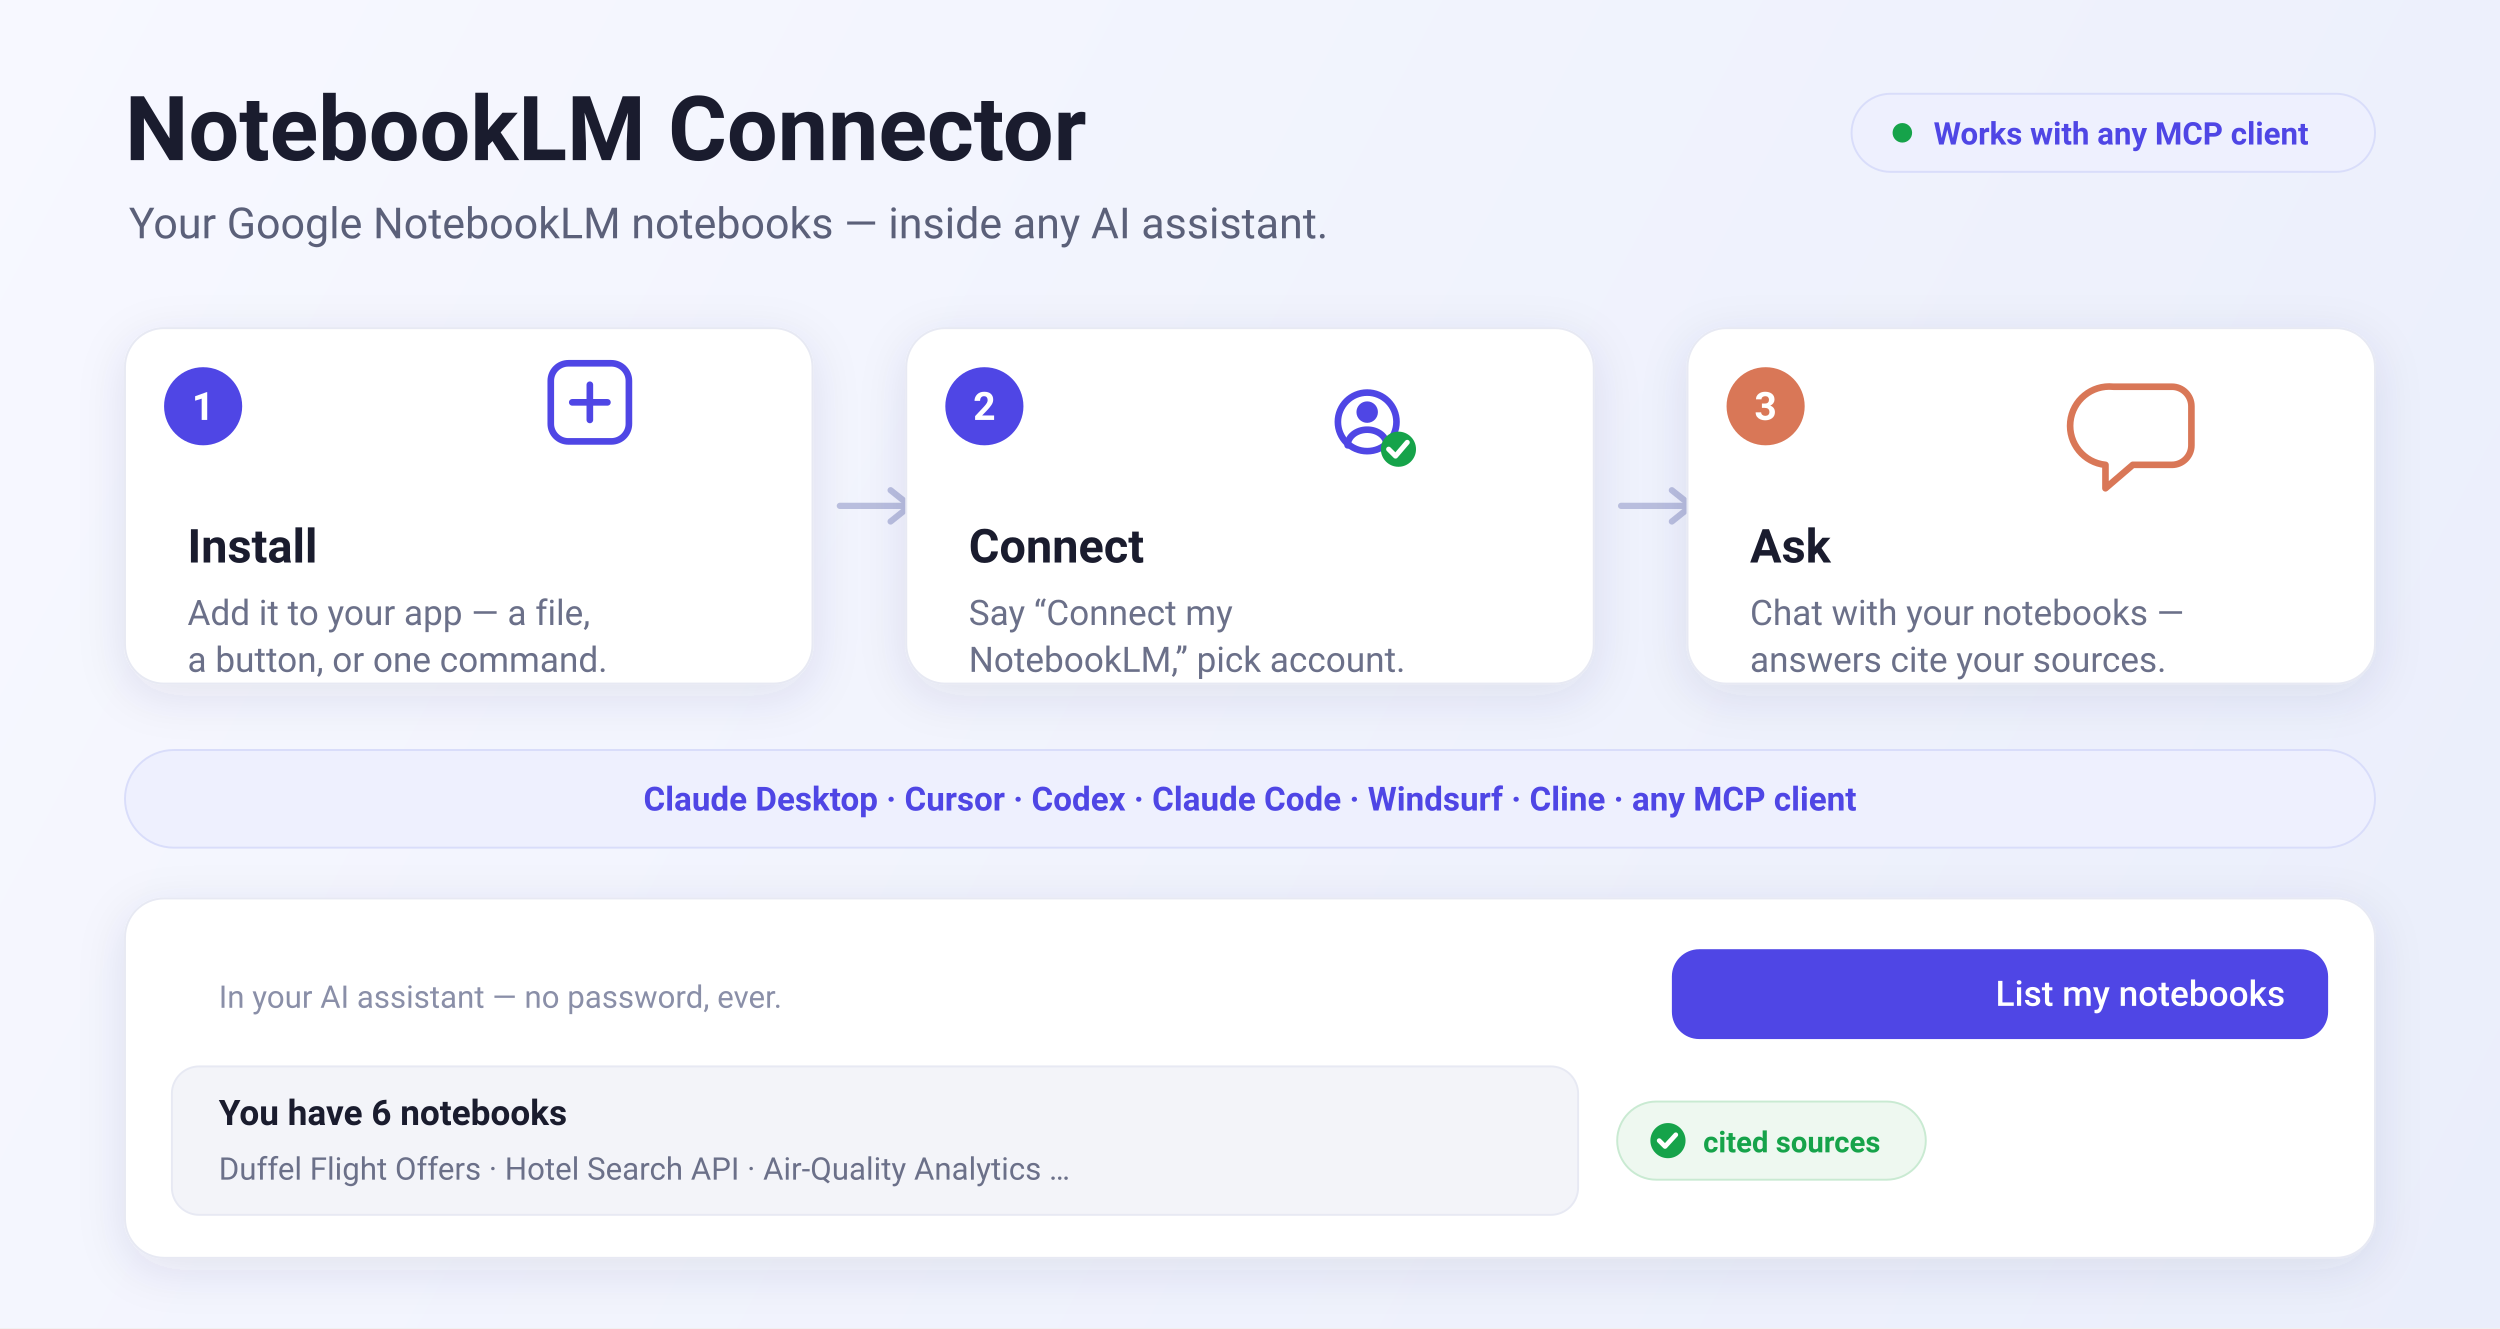
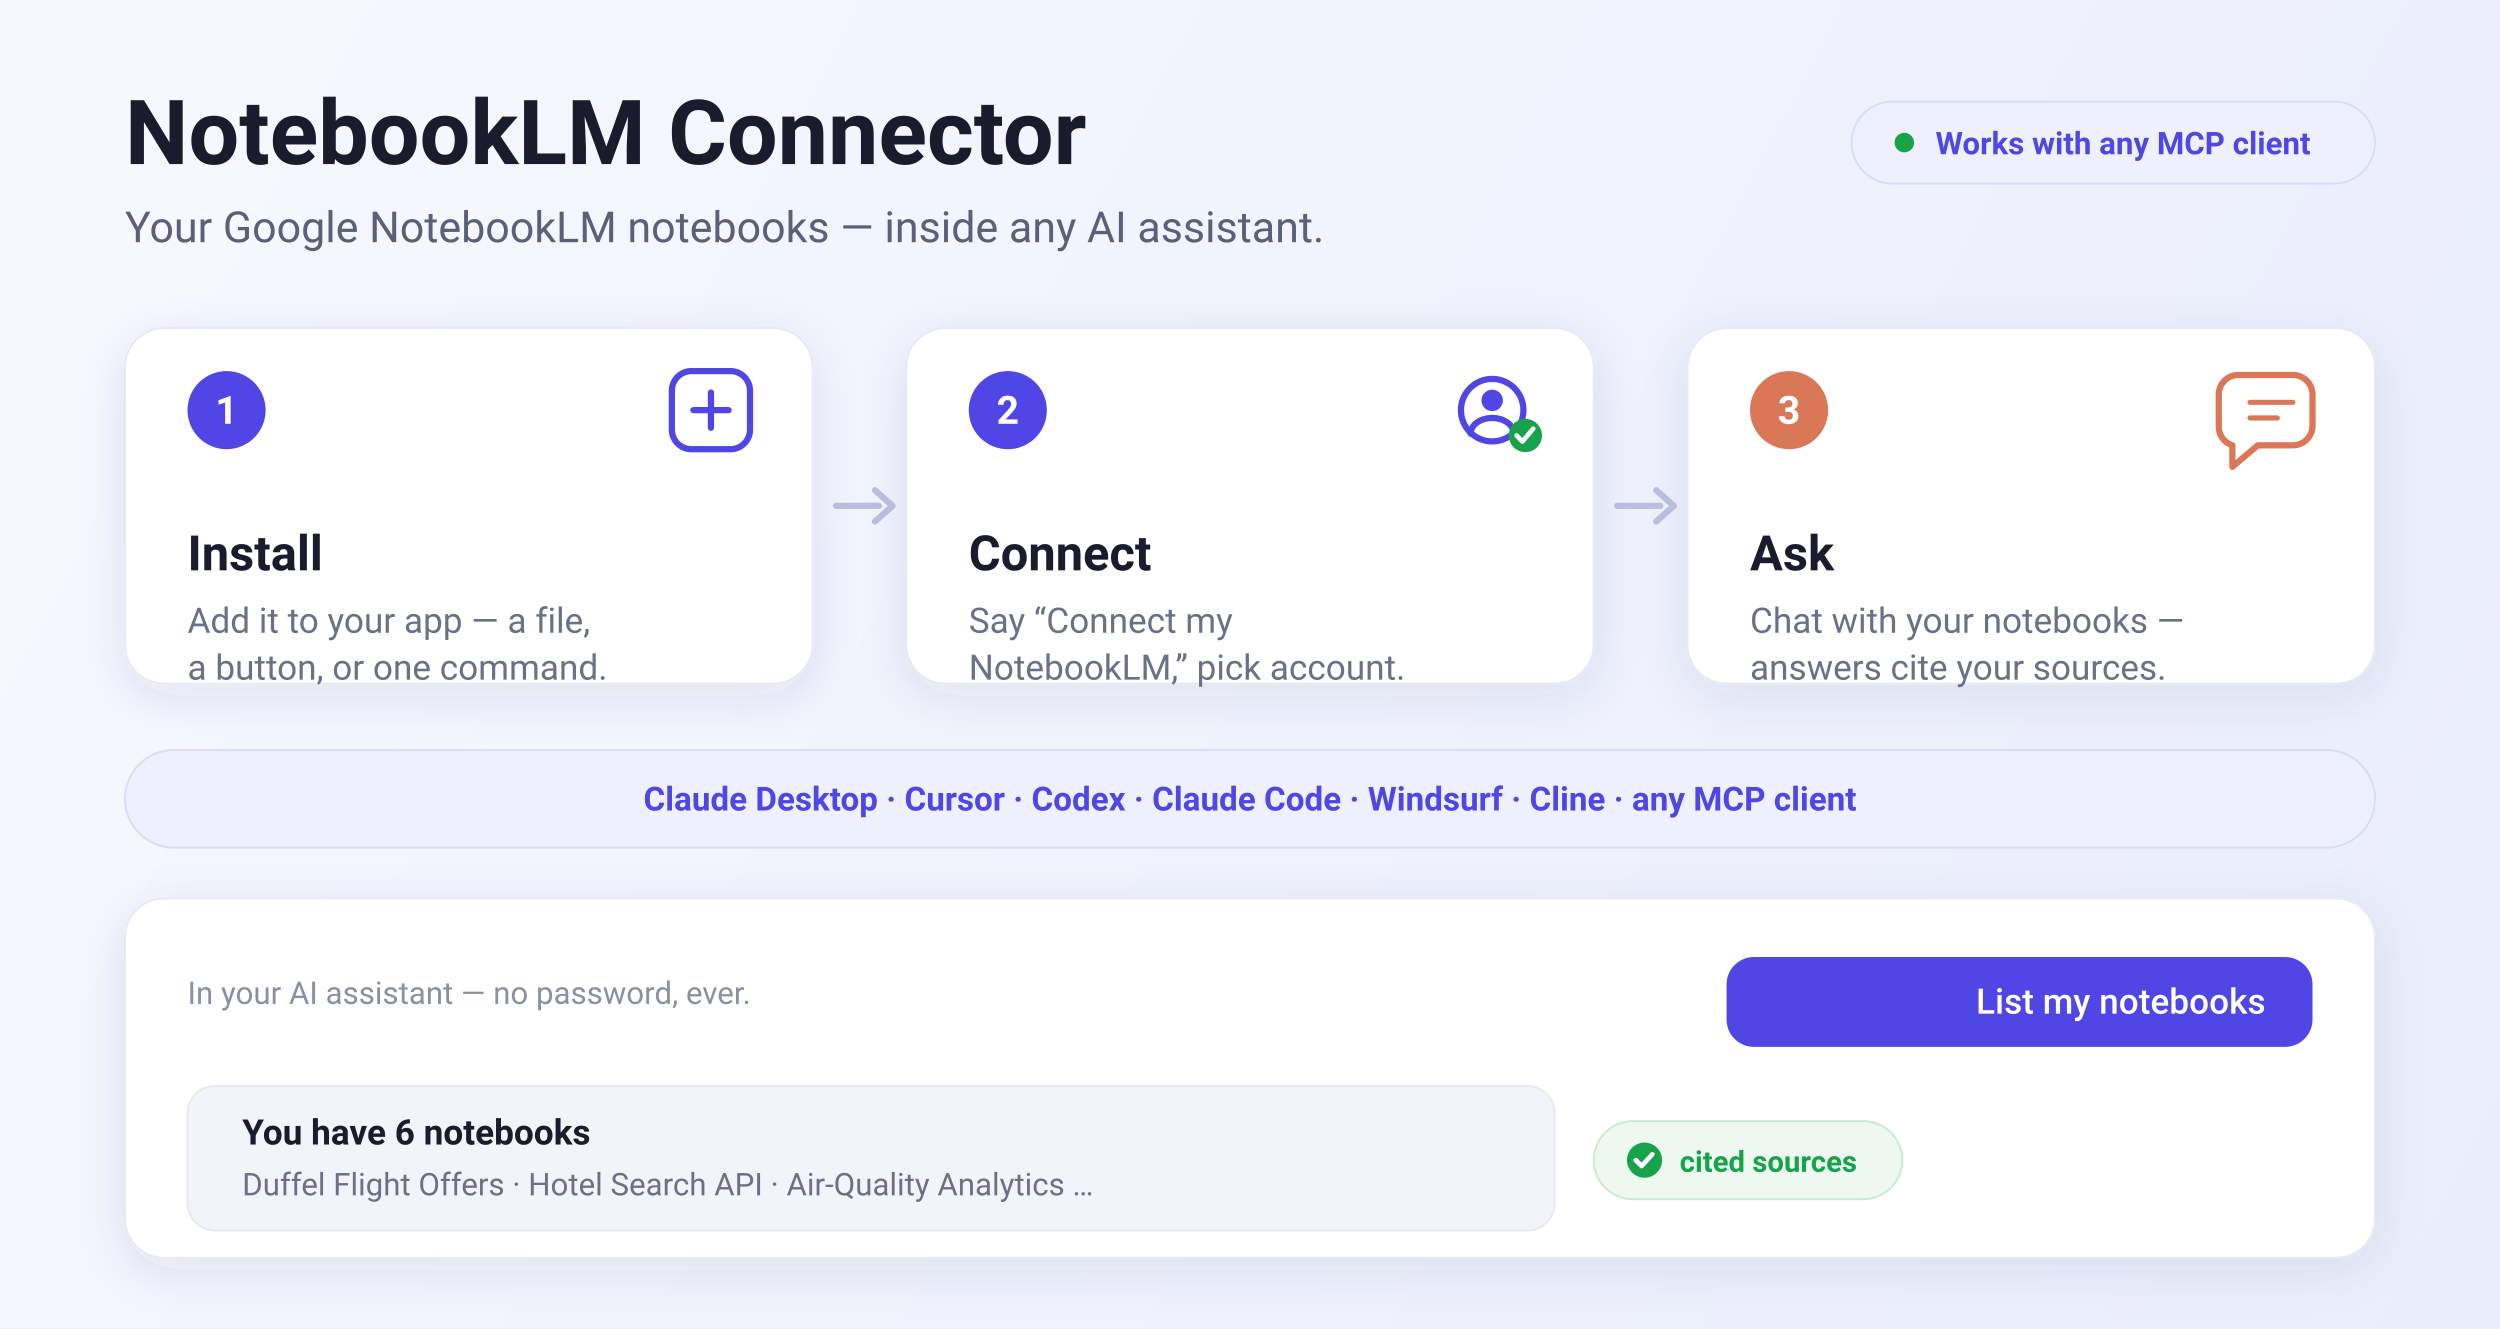
<svg xmlns="http://www.w3.org/2000/svg" width="1280" height="680" viewBox="0 0 1280 680" fill="none" font-family="-apple-system, BlinkMacSystemFont, 'Segoe UI', Roboto, Helvetica, Arial, sans-serif">
  <defs>
    <linearGradient id="bg" x1="0" y1="0" x2="1280" y2="680" gradientUnits="userSpaceOnUse">
      <stop offset="0" stop-color="#f7f8ff" />
      <stop offset="1" stop-color="#eaeefb" />
    </linearGradient>
-     <filter id="shadow" x="-20%" y="-20%" width="140%" height="150%">
+     <filter id="shadow" x="-20%" y="-20%" width="140%" height="160%">
      <feDropShadow dx="0" dy="6" stdDeviation="12" flood-color="#3b3f66" flood-opacity="0.10" />
    </filter>
  </defs>
  <rect width="1280" height="680" fill="url(#bg)" />
-   <text x="64" y="82" font-size="46" font-weight="700" fill="#1a1c2e">NotebookLM Connector</text>
-   <text x="66" y="122" font-size="22" font-weight="400" fill="#5b6079">Your Google NotebookLM notebooks — inside any AI assistant.</text>
-   <rect x="948" y="48" width="268" height="40" rx="20" fill="#eef0fe" stroke="#d9ddfa" />
-   <circle cx="974" cy="68" r="5" fill="#16a34a" />
-   <text x="990" y="74" font-size="16" font-weight="600" fill="#4f46e5">Works with any MCP client</text>
+   <text x="64" y="84" font-size="46" font-weight="700" fill="#1a1c2e">NotebookLM Connector</text>
+   <text x="64" y="124" font-size="22" font-weight="400" fill="#5b6079">Your Google NotebookLM notebooks — inside any AI assistant.</text>
+   <rect x="948" y="52" width="268" height="42" rx="21" fill="#eef0fe" stroke="#d9ddfa" />
+   <circle cx="975" cy="73" r="5" fill="#16a34a" />
+   <text x="991" y="79" font-size="16" font-weight="600" fill="#4f46e5">Works with any MCP client</text>
  <g filter="url(#shadow)">
    <rect x="64" y="168" width="352" height="182" rx="20" fill="#ffffff" stroke="#e7e9f3" />
  </g>
-   <circle cx="104" cy="208" r="20" fill="#4f46e5" />
-   <text x="104" y="215" font-size="20" font-weight="700" fill="#ffffff" text-anchor="middle">1</text>
-   <g stroke="#4f46e5" stroke-width="3.4" stroke-linecap="round" stroke-linejoin="round" fill="none">
-     <rect x="282" y="186" width="40" height="40" rx="9" />
-     <path d="M302 197 v18 M293 206 h18" />
+   <circle cx="116" cy="210" r="20" fill="#4f46e5" />
+   <text x="116" y="217" font-size="20" font-weight="700" fill="#ffffff" text-anchor="middle">1</text>
+   <g stroke="#4f46e5" stroke-width="3.2" stroke-linecap="round" stroke-linejoin="round" fill="none">
+     <rect x="344" y="190" width="40" height="40" rx="10" />
+     <path d="M364 201 v18 M355 210 h18" />
  </g>
-   <text x="96" y="288" font-size="24" font-weight="700" fill="#1a1c2e">Install</text>
-   <text x="96" y="320" font-size="18" fill="#6b7089">Add it to your app — a file,</text>
-   <text x="96" y="344" font-size="18" fill="#6b7089">a button, or one command.</text>
-   <path d="M430 259 h32" stroke="#b9bede" stroke-width="3.2" stroke-linecap="round" />
-   <path d="M456 251 l10 8 -10 8" stroke="#b9bede" stroke-width="3.2" stroke-linecap="round" stroke-linejoin="round" fill="none" />
+   <text x="96" y="292" font-size="25" font-weight="700" fill="#1a1c2e">Install</text>
+   <text x="96" y="324" font-size="18" fill="#6b7089">Add it to your app — a file,</text>
+   <text x="96" y="348" font-size="18" fill="#6b7089">a button, or one command.</text>
  <g filter="url(#shadow)">
    <rect x="464" y="168" width="352" height="182" rx="20" fill="#ffffff" stroke="#e7e9f3" />
  </g>
-   <circle cx="504" cy="208" r="20" fill="#4f46e5" />
-   <text x="504" y="215" font-size="20" font-weight="700" fill="#ffffff" text-anchor="middle">2</text>
+   <circle cx="516" cy="210" r="20" fill="#4f46e5" />
+   <text x="516" y="217" font-size="20" font-weight="700" fill="#ffffff" text-anchor="middle">2</text>
  <g fill="none">
-     <circle cx="700" cy="216" r="15" stroke="#4f46e5" stroke-width="3.4" />
-     <circle cx="700" cy="211" r="5.5" fill="#4f46e5" />
-     <path d="M690 228 a10 8 0 0 1 20 0" stroke="#4f46e5" stroke-width="3.4" stroke-linecap="round" />
-     <circle cx="716" cy="230" r="9" fill="#16a34a" />
-     <path d="M711 230 l3.5 3.5 6 -7" stroke="#ffffff" stroke-width="2.6" stroke-linecap="round" stroke-linejoin="round" />
+     <circle cx="764" cy="210" r="16" stroke="#4f46e5" stroke-width="3.2" />
+     <circle cx="764" cy="205" r="5.5" fill="#4f46e5" />
+     <path d="M753 222 a11 8 0 0 1 22 0" stroke="#4f46e5" stroke-width="3.2" stroke-linecap="round" />
+     <circle cx="781" cy="223" r="8.5" fill="#16a34a" />
+     <path d="M776.5 223 l3 3 5.5 -6.5" stroke="#ffffff" stroke-width="2.4" stroke-linecap="round" stroke-linejoin="round" />
  </g>
-   <text x="496" y="288" font-size="24" font-weight="700" fill="#1a1c2e">Connect</text>
-   <text x="496" y="320" font-size="18" fill="#6b7089">Say “Connect my</text>
-   <text x="496" y="344" font-size="18" fill="#6b7089">NotebookLM,” pick account.</text>
-   <path d="M830 259 h32" stroke="#b9bede" stroke-width="3.2" stroke-linecap="round" />
-   <path d="M856 251 l10 8 -10 8" stroke="#b9bede" stroke-width="3.2" stroke-linecap="round" stroke-linejoin="round" fill="none" />
+   <text x="496" y="292" font-size="25" font-weight="700" fill="#1a1c2e">Connect</text>
+   <text x="496" y="324" font-size="18" fill="#6b7089">Say “Connect my</text>
+   <text x="496" y="348" font-size="18" fill="#6b7089">NotebookLM,” pick account.</text>
  <g filter="url(#shadow)">
    <rect x="864" y="168" width="352" height="182" rx="20" fill="#ffffff" stroke="#e7e9f3" />
  </g>
-   <circle cx="904" cy="208" r="20" fill="#d97757" />
-   <text x="904" y="215" font-size="20" font-weight="700" fill="#ffffff" text-anchor="middle">3</text>
-   <g fill="none" stroke="#d97757" stroke-width="3.4" stroke-linejoin="round">
-     <path d="M1082 198 h30 a10 10 0 0 1 10 10 v20 a10 10 0 0 1 -10 10 h-20 l-14 12 v-12 a10 10 0 0 1 4 -40 z" />
+   <circle cx="916" cy="210" r="20" fill="#d97757" />
+   <text x="916" y="217" font-size="20" font-weight="700" fill="#ffffff" text-anchor="middle">3</text>
+   <g fill="none" stroke="#d97757" stroke-width="3.2" stroke-linejoin="round" stroke-linecap="round">
+     <path d="M1146 192 h28 a10 10 0 0 1 10 10 v16 a10 10 0 0 1 -10 10 h-18 l-13 11 v-11 a10 10 0 0 1 -7 -10 v-16 a10 10 0 0 1 10 -10 z" />
+     <path d="M1152 206 h22 M1152 214 h14" stroke-width="2.6" />
  </g>
-   <text x="896" y="288" font-size="24" font-weight="700" fill="#1a1c2e">Ask</text>
-   <text x="896" y="320" font-size="18" fill="#6b7089">Chat with your notebooks —</text>
-   <text x="896" y="344" font-size="18" fill="#6b7089">answers cite your sources.</text>
+   <text x="896" y="292" font-size="25" font-weight="700" fill="#1a1c2e">Ask</text>
+   <text x="896" y="324" font-size="18" fill="#6b7089">Chat with your notebooks —</text>
+   <text x="896" y="348" font-size="18" fill="#6b7089">answers cite your sources.</text>
+   <g stroke="#b9bede" stroke-width="3.2" stroke-linecap="round" stroke-linejoin="round" fill="none">
+     <path d="M428 259 h22" />
+     <path d="M448 251 l9 8 -9 8" />
+     <path d="M828 259 h22" />
+     <path d="M848 251 l9 8 -9 8" />
+   </g>
  <rect x="64" y="384" width="1152" height="50" rx="25" fill="#eef0fe" stroke="#d9ddfa" />
  <text x="640" y="415" font-size="17" font-weight="600" fill="#4f46e5" text-anchor="middle">Claude Desktop  ·  Cursor  ·  Codex  ·  Claude Code  ·  Windsurf  ·  Cline  ·  any MCP client</text>
  <g filter="url(#shadow)">
    <rect x="64" y="460" width="1152" height="184" rx="20" fill="#ffffff" stroke="#e7e9f3" />
  </g>
-   <text x="112" y="516" font-size="16" fill="#8a8fa8">In your AI assistant — no password, ever.</text>
-   <rect x="856" y="486" width="336" height="46" rx="14" fill="#4f46e5" />
-   <text x="1170" y="515" font-size="18" font-weight="500" fill="#ffffff" text-anchor="end">List my notebooks</text>
-   <rect x="88" y="546" width="720" height="76" rx="14" fill="#f3f4f9" stroke="#e7e9f3" />
-   <text x="112" y="576" font-size="18" font-weight="700" fill="#1a1c2e">You have 6 notebooks</text>
-   <text x="112" y="604" font-size="16" fill="#6b7089">Duffel Flight Offers · Hotel Search API · Air-Quality Analytics …</text>
-   <rect x="828" y="564" width="158" height="40" rx="20" fill="#eef8f0" stroke="#c9ead2" />
-   <circle cx="854" cy="584" r="9" fill="#16a34a" />
-   <path d="M849.5 584 l3 3 5.5 -6" stroke="#ffffff" stroke-width="2.4" fill="none" stroke-linecap="round" stroke-linejoin="round" />
-   <text x="872" y="590" font-size="15" font-weight="600" fill="#16a34a">cited sources</text>
+   <text x="96" y="514" font-size="16" fill="#8a8fa8">In your AI assistant — no password, ever.</text>
+   <rect x="884" y="490" width="300" height="46" rx="14" fill="#4f46e5" />
+   <text x="1160" y="519" font-size="18" font-weight="500" fill="#ffffff" text-anchor="end">List my notebooks</text>
+   <rect x="96" y="556" width="700" height="74" rx="14" fill="#f3f4f9" stroke="#e7e9f3" />
+   <text x="124" y="586" font-size="18" font-weight="700" fill="#1a1c2e">You have 6 notebooks</text>
+   <text x="124" y="612" font-size="16" fill="#6b7089">Duffel Flight Offers · Hotel Search API · Air-Quality Analytics …</text>
+   <rect x="816" y="574" width="158" height="40" rx="20" fill="#eef8f0" stroke="#c9ead2" />
+   <circle cx="842" cy="594" r="9" fill="#16a34a" />
+   <path d="M837.5 594 l3 3 5.5 -6" stroke="#ffffff" stroke-width="2.4" fill="none" stroke-linecap="round" stroke-linejoin="round" />
+   <text x="860" y="600" font-size="15" font-weight="600" fill="#16a34a">cited sources</text>
</svg>
